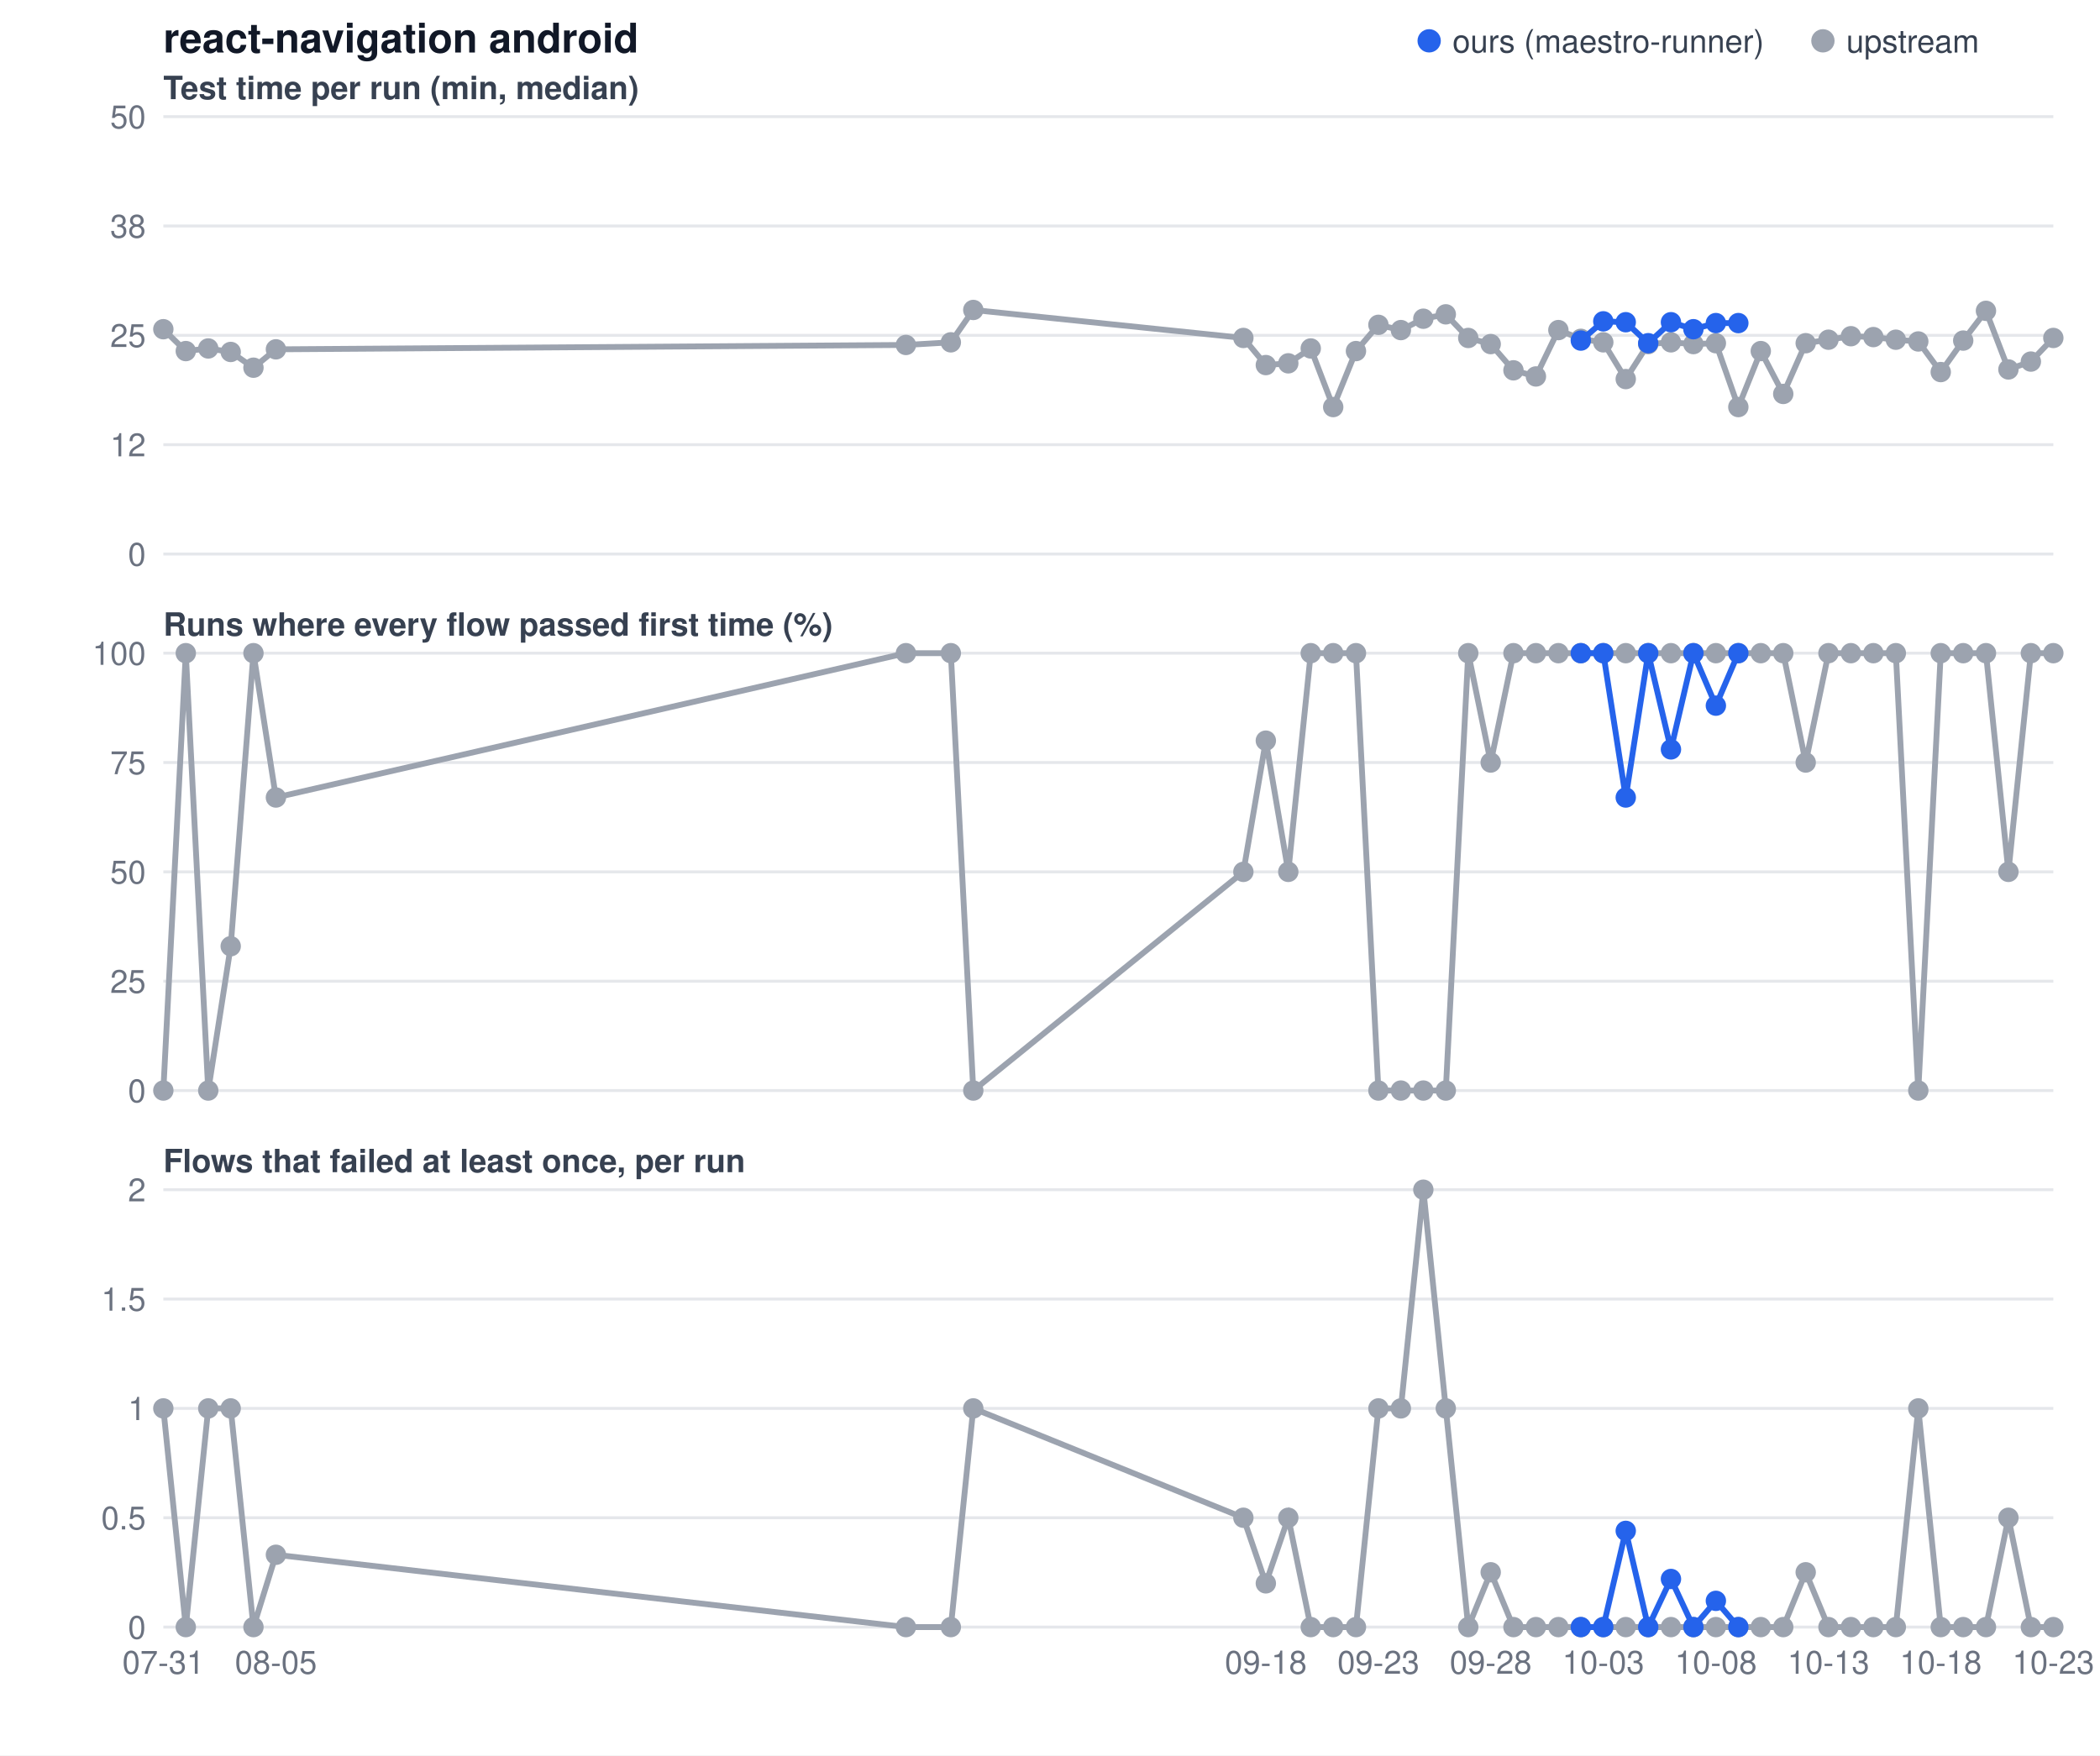
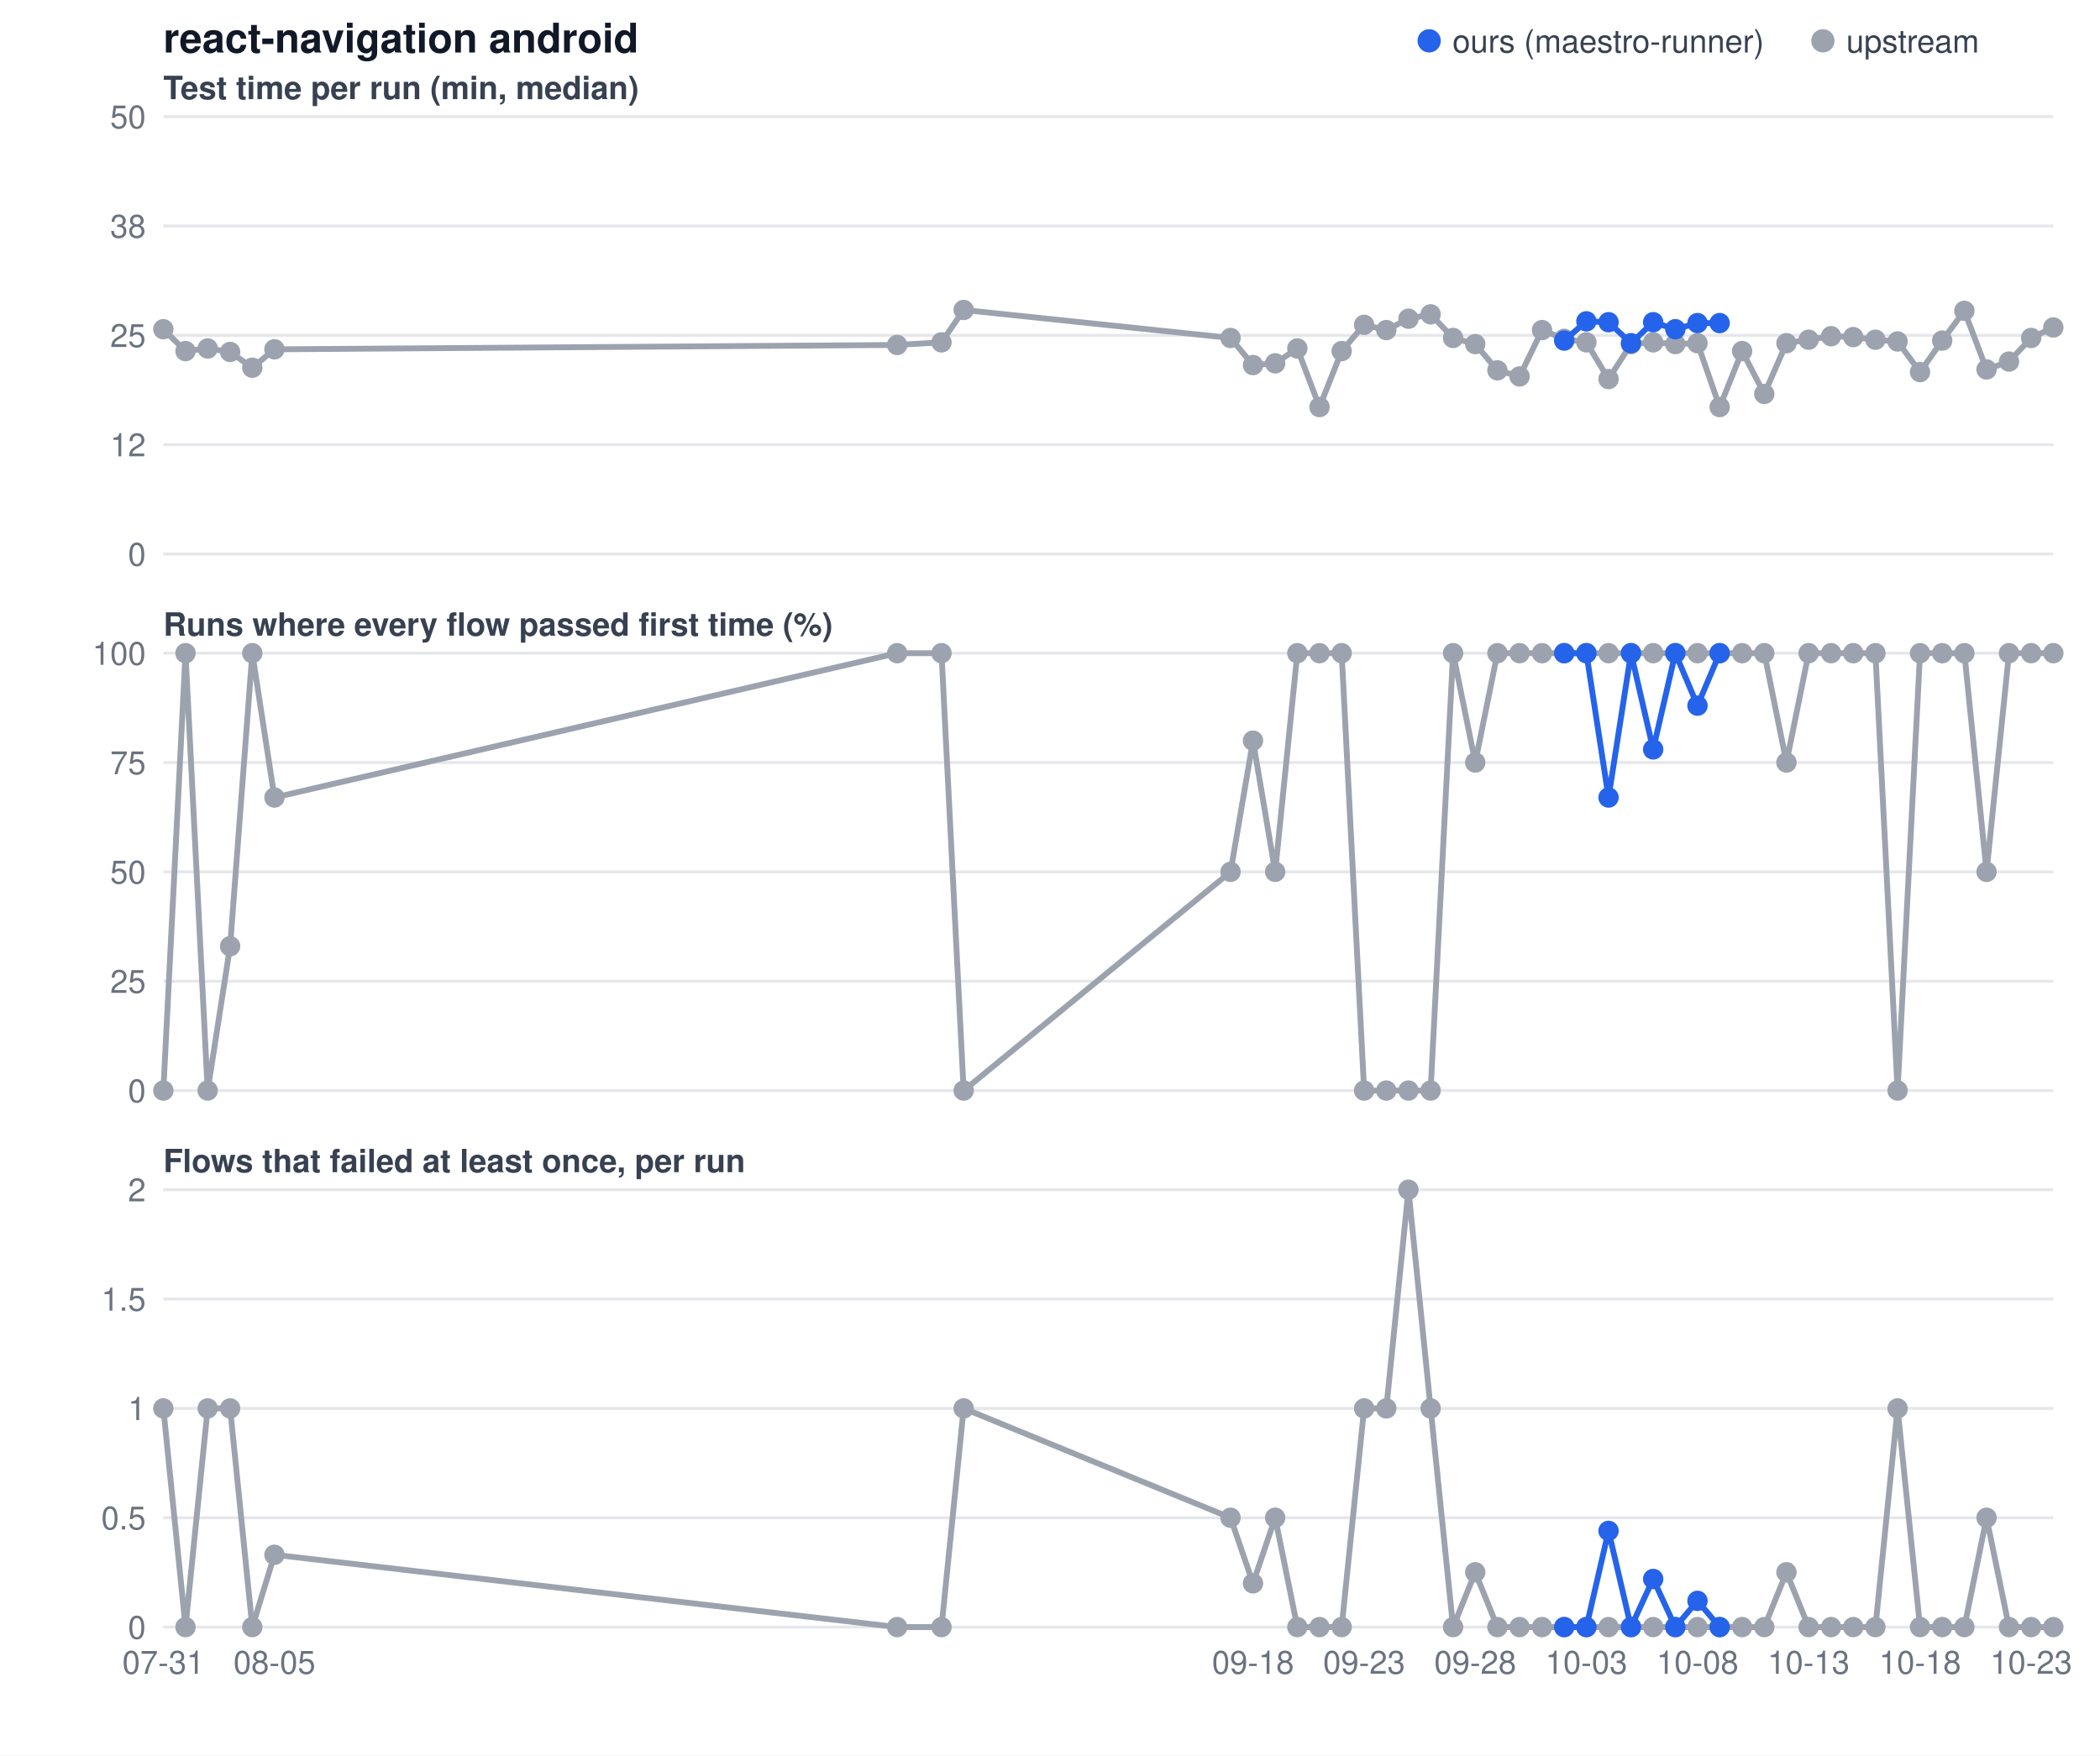
<svg xmlns="http://www.w3.org/2000/svg" width="720" height="602" font-family="-apple-system,Segoe UI,Helvetica,Arial,sans-serif" font-size="11">
  <rect width="100%" height="100%" fill="#ffffff" />
  <text x="56" y="18" font-size="14" font-weight="600" fill="#111827">react-navigation android</text>
  <circle cx="490" cy="14" r="4" fill="#2563eb" />
  <text x="498" y="18" fill="#374151">ours (maestro-runner)</text>
  <circle cx="625" cy="14" r="4" fill="#9ca3af" />
  <text x="633" y="18" fill="#374151">upstream</text>
  <text x="56" y="34" fill="#374151" font-weight="600">Test time per run (min, median)</text>
  <line x1="56" x2="704" y1="190.0" y2="190.0" stroke="#e5e7eb" />
  <text x="50" y="194.0" text-anchor="end" fill="#6b7280">0</text>
  <line x1="56" x2="704" y1="152.5" y2="152.5" stroke="#e5e7eb" />
  <text x="50" y="156.5" text-anchor="end" fill="#6b7280">12</text>
  <line x1="56" x2="704" y1="115.0" y2="115.0" stroke="#e5e7eb" />
  <text x="50" y="119.0" text-anchor="end" fill="#6b7280">25</text>
  <line x1="56" x2="704" y1="77.5" y2="77.5" stroke="#e5e7eb" />
  <text x="50" y="81.5" text-anchor="end" fill="#6b7280">38</text>
  <line x1="56" x2="704" y1="40.0" y2="40.0" stroke="#e5e7eb" />
  <text x="50" y="44.0" text-anchor="end" fill="#6b7280">50</text>
-   <polyline fill="none" stroke="#9ca3af" stroke-width="2" points="56.0,112.9 63.7,120.4 71.4,119.5 79.1,120.7 86.9,126.1 94.6,119.8 310.6,118.3 326.0,117.4 333.7,106.3 426.3,115.9 434.0,125.2 441.7,124.6 449.4,119.5 457.1,139.6 464.9,120.4 472.6,111.4 480.3,113.2 488.0,109.3 495.7,107.8 503.4,115.9 511.1,118.0 518.9,127.0 526.6,129.1 534.3,113.2 542.0,116.2 549.7,117.4 557.4,130.0 565.1,118.0 572.9,117.4 580.6,118.0 588.3,117.7 596.0,139.6 603.7,120.4 611.4,135.1 619.1,117.7 626.9,116.5 634.6,115.3 642.3,115.6 650.0,116.5 657.7,117.1 665.4,127.6 673.1,116.8 680.9,106.6 688.6,126.7 696.3,124.0 704.0,115.9" />
+   <polyline fill="none" stroke="#9ca3af" stroke-width="2" points="56.0,112.9 63.6,120.4 71.2,119.5 78.9,120.7 86.5,126.1 94.1,119.8 307.6,118.3 322.8,117.4 330.4,106.3 421.9,115.9 429.6,125.2 437.2,124.6 444.8,119.5 452.4,139.6 460.0,120.4 467.7,111.4 475.3,113.2 482.9,109.3 490.5,107.8 498.2,115.9 505.8,118.0 513.4,127.0 521.0,129.1 528.7,113.2 536.3,116.2 543.9,117.4 551.5,130.0 559.2,118.0 566.8,117.4 574.4,118.0 582.0,117.7 589.6,139.6 597.3,120.4 604.9,135.1 612.5,117.7 620.1,116.5 627.8,115.3 635.4,115.6 643.0,116.5 650.6,117.1 658.3,127.6 665.9,116.8 673.5,106.6 681.1,126.7 688.8,124.0 696.4,115.9 704.0,112.3" />
  <circle cx="56.0" cy="112.9" r="3.5" fill="#9ca3af" />
-   <circle cx="63.7" cy="120.4" r="3.5" fill="#9ca3af" />
-   <circle cx="71.4" cy="119.5" r="3.5" fill="#9ca3af" />
-   <circle cx="79.1" cy="120.7" r="3.5" fill="#9ca3af" />
-   <circle cx="86.9" cy="126.1" r="3.5" fill="#9ca3af" />
-   <circle cx="94.6" cy="119.8" r="3.5" fill="#9ca3af" />
-   <circle cx="310.6" cy="118.3" r="3.5" fill="#9ca3af" />
-   <circle cx="326.0" cy="117.4" r="3.5" fill="#9ca3af" />
-   <circle cx="333.7" cy="106.3" r="3.5" fill="#9ca3af" />
-   <circle cx="426.3" cy="115.9" r="3.5" fill="#9ca3af" />
-   <circle cx="434.0" cy="125.2" r="3.5" fill="#9ca3af" />
-   <circle cx="441.7" cy="124.6" r="3.5" fill="#9ca3af" />
-   <circle cx="449.4" cy="119.5" r="3.5" fill="#9ca3af" />
-   <circle cx="457.1" cy="139.6" r="3.5" fill="#9ca3af" />
-   <circle cx="464.9" cy="120.4" r="3.5" fill="#9ca3af" />
-   <circle cx="472.6" cy="111.4" r="3.5" fill="#9ca3af" />
-   <circle cx="480.3" cy="113.2" r="3.5" fill="#9ca3af" />
-   <circle cx="488.0" cy="109.3" r="3.5" fill="#9ca3af" />
-   <circle cx="495.7" cy="107.8" r="3.5" fill="#9ca3af" />
-   <circle cx="503.4" cy="115.9" r="3.5" fill="#9ca3af" />
-   <circle cx="511.1" cy="118.0" r="3.5" fill="#9ca3af" />
-   <circle cx="518.9" cy="127.0" r="3.5" fill="#9ca3af" />
-   <circle cx="526.6" cy="129.1" r="3.5" fill="#9ca3af" />
-   <circle cx="534.3" cy="113.2" r="3.5" fill="#9ca3af" />
-   <circle cx="542.0" cy="116.2" r="3.5" fill="#9ca3af" />
-   <circle cx="549.7" cy="117.4" r="3.5" fill="#9ca3af" />
-   <circle cx="557.4" cy="130.0" r="3.5" fill="#9ca3af" />
-   <circle cx="565.1" cy="118.0" r="3.5" fill="#9ca3af" />
-   <circle cx="572.9" cy="117.4" r="3.5" fill="#9ca3af" />
-   <circle cx="580.6" cy="118.0" r="3.5" fill="#9ca3af" />
-   <circle cx="588.3" cy="117.7" r="3.5" fill="#9ca3af" />
-   <circle cx="596.0" cy="139.6" r="3.5" fill="#9ca3af" />
-   <circle cx="603.7" cy="120.4" r="3.5" fill="#9ca3af" />
-   <circle cx="611.4" cy="135.1" r="3.5" fill="#9ca3af" />
-   <circle cx="619.1" cy="117.7" r="3.5" fill="#9ca3af" />
-   <circle cx="626.9" cy="116.5" r="3.5" fill="#9ca3af" />
-   <circle cx="634.6" cy="115.3" r="3.5" fill="#9ca3af" />
-   <circle cx="642.3" cy="115.6" r="3.5" fill="#9ca3af" />
-   <circle cx="650.0" cy="116.5" r="3.5" fill="#9ca3af" />
-   <circle cx="657.7" cy="117.1" r="3.5" fill="#9ca3af" />
-   <circle cx="665.4" cy="127.6" r="3.5" fill="#9ca3af" />
-   <circle cx="673.1" cy="116.8" r="3.5" fill="#9ca3af" />
-   <circle cx="680.9" cy="106.6" r="3.5" fill="#9ca3af" />
-   <circle cx="688.6" cy="126.7" r="3.5" fill="#9ca3af" />
-   <circle cx="696.3" cy="124.0" r="3.5" fill="#9ca3af" />
-   <circle cx="704.0" cy="115.9" r="3.5" fill="#9ca3af" />
-   <polyline fill="none" stroke="#2563eb" stroke-width="2" points="542.0,116.8 549.7,110.2 557.4,110.5 565.1,117.7 572.9,110.5 580.6,112.9 588.3,110.8 596.0,110.8" />
-   <circle cx="542.0" cy="116.8" r="3.5" fill="#2563eb" />
-   <circle cx="549.7" cy="110.2" r="3.5" fill="#2563eb" />
-   <circle cx="557.4" cy="110.5" r="3.5" fill="#2563eb" />
-   <circle cx="565.1" cy="117.7" r="3.5" fill="#2563eb" />
-   <circle cx="572.9" cy="110.5" r="3.5" fill="#2563eb" />
-   <circle cx="580.6" cy="112.9" r="3.5" fill="#2563eb" />
-   <circle cx="588.3" cy="110.8" r="3.5" fill="#2563eb" />
-   <circle cx="596.0" cy="110.8" r="3.5" fill="#2563eb" />
+   <circle cx="63.6" cy="120.4" r="3.5" fill="#9ca3af" />
+   <circle cx="71.2" cy="119.5" r="3.5" fill="#9ca3af" />
+   <circle cx="78.9" cy="120.7" r="3.5" fill="#9ca3af" />
+   <circle cx="86.5" cy="126.1" r="3.5" fill="#9ca3af" />
+   <circle cx="94.1" cy="119.8" r="3.5" fill="#9ca3af" />
+   <circle cx="307.6" cy="118.3" r="3.5" fill="#9ca3af" />
+   <circle cx="322.8" cy="117.4" r="3.5" fill="#9ca3af" />
+   <circle cx="330.4" cy="106.3" r="3.5" fill="#9ca3af" />
+   <circle cx="421.9" cy="115.9" r="3.5" fill="#9ca3af" />
+   <circle cx="429.6" cy="125.2" r="3.5" fill="#9ca3af" />
+   <circle cx="437.2" cy="124.6" r="3.5" fill="#9ca3af" />
+   <circle cx="444.8" cy="119.5" r="3.5" fill="#9ca3af" />
+   <circle cx="452.4" cy="139.6" r="3.5" fill="#9ca3af" />
+   <circle cx="460.0" cy="120.4" r="3.5" fill="#9ca3af" />
+   <circle cx="467.7" cy="111.4" r="3.5" fill="#9ca3af" />
+   <circle cx="475.3" cy="113.2" r="3.5" fill="#9ca3af" />
+   <circle cx="482.9" cy="109.3" r="3.5" fill="#9ca3af" />
+   <circle cx="490.5" cy="107.8" r="3.5" fill="#9ca3af" />
+   <circle cx="498.2" cy="115.9" r="3.5" fill="#9ca3af" />
+   <circle cx="505.8" cy="118.0" r="3.5" fill="#9ca3af" />
+   <circle cx="513.4" cy="127.0" r="3.5" fill="#9ca3af" />
+   <circle cx="521.0" cy="129.1" r="3.5" fill="#9ca3af" />
+   <circle cx="528.7" cy="113.2" r="3.5" fill="#9ca3af" />
+   <circle cx="536.3" cy="116.2" r="3.5" fill="#9ca3af" />
+   <circle cx="543.9" cy="117.4" r="3.5" fill="#9ca3af" />
+   <circle cx="551.5" cy="130.0" r="3.5" fill="#9ca3af" />
+   <circle cx="559.2" cy="118.0" r="3.5" fill="#9ca3af" />
+   <circle cx="566.8" cy="117.4" r="3.5" fill="#9ca3af" />
+   <circle cx="574.4" cy="118.0" r="3.5" fill="#9ca3af" />
+   <circle cx="582.0" cy="117.7" r="3.5" fill="#9ca3af" />
+   <circle cx="589.6" cy="139.6" r="3.5" fill="#9ca3af" />
+   <circle cx="597.3" cy="120.4" r="3.5" fill="#9ca3af" />
+   <circle cx="604.9" cy="135.1" r="3.5" fill="#9ca3af" />
+   <circle cx="612.5" cy="117.7" r="3.5" fill="#9ca3af" />
+   <circle cx="620.1" cy="116.5" r="3.5" fill="#9ca3af" />
+   <circle cx="627.8" cy="115.3" r="3.5" fill="#9ca3af" />
+   <circle cx="635.4" cy="115.6" r="3.5" fill="#9ca3af" />
+   <circle cx="643.0" cy="116.5" r="3.5" fill="#9ca3af" />
+   <circle cx="650.6" cy="117.1" r="3.5" fill="#9ca3af" />
+   <circle cx="658.3" cy="127.6" r="3.5" fill="#9ca3af" />
+   <circle cx="665.9" cy="116.8" r="3.5" fill="#9ca3af" />
+   <circle cx="673.5" cy="106.6" r="3.5" fill="#9ca3af" />
+   <circle cx="681.1" cy="126.7" r="3.5" fill="#9ca3af" />
+   <circle cx="688.8" cy="124.0" r="3.5" fill="#9ca3af" />
+   <circle cx="696.4" cy="115.9" r="3.5" fill="#9ca3af" />
+   <circle cx="704.0" cy="112.3" r="3.5" fill="#9ca3af" />
+   <polyline fill="none" stroke="#2563eb" stroke-width="2" points="536.3,116.8 543.9,110.2 551.5,110.5 559.2,117.7 566.8,110.5 574.4,112.9 582.0,110.8 589.6,110.8" />
+   <circle cx="536.3" cy="116.8" r="3.5" fill="#2563eb" />
+   <circle cx="543.9" cy="110.2" r="3.5" fill="#2563eb" />
+   <circle cx="551.5" cy="110.5" r="3.5" fill="#2563eb" />
+   <circle cx="559.2" cy="117.7" r="3.5" fill="#2563eb" />
+   <circle cx="566.8" cy="110.5" r="3.5" fill="#2563eb" />
+   <circle cx="574.4" cy="112.9" r="3.5" fill="#2563eb" />
+   <circle cx="582.0" cy="110.8" r="3.5" fill="#2563eb" />
+   <circle cx="589.6" cy="110.8" r="3.5" fill="#2563eb" />
  <text x="56" y="218" fill="#374151" font-weight="600">Runs where every flow passed first time (%)</text>
  <line x1="56" x2="704" y1="374.0" y2="374.0" stroke="#e5e7eb" />
  <text x="50" y="378.0" text-anchor="end" fill="#6b7280">0</text>
  <line x1="56" x2="704" y1="336.5" y2="336.5" stroke="#e5e7eb" />
  <text x="50" y="340.5" text-anchor="end" fill="#6b7280">25</text>
  <line x1="56" x2="704" y1="299.0" y2="299.0" stroke="#e5e7eb" />
  <text x="50" y="303.0" text-anchor="end" fill="#6b7280">50</text>
  <line x1="56" x2="704" y1="261.5" y2="261.5" stroke="#e5e7eb" />
  <text x="50" y="265.5" text-anchor="end" fill="#6b7280">75</text>
  <line x1="56" x2="704" y1="224.0" y2="224.0" stroke="#e5e7eb" />
  <text x="50" y="228.0" text-anchor="end" fill="#6b7280">100</text>
-   <polyline fill="none" stroke="#9ca3af" stroke-width="2" points="56.0,374.0 63.7,224.0 71.4,374.0 79.1,324.5 86.9,224.0 94.6,273.5 310.6,224.0 326.0,224.0 333.7,374.0 426.3,299.0 434.0,254.0 441.7,299.0 449.4,224.0 457.1,224.0 464.9,224.0 472.6,374.0 480.3,374.0 488.0,374.0 495.7,374.0 503.4,224.0 511.1,261.5 518.9,224.0 526.6,224.0 534.3,224.0 542.0,224.0 549.7,224.0 557.4,224.0 565.1,224.0 572.9,224.0 580.6,224.0 588.3,224.0 596.0,224.0 603.7,224.0 611.4,224.0 619.1,261.5 626.9,224.0 634.6,224.0 642.3,224.0 650.0,224.0 657.7,374.0 665.4,224.0 673.1,224.0 680.9,224.0 688.6,299.0 696.3,224.0 704.0,224.0" />
+   <polyline fill="none" stroke="#9ca3af" stroke-width="2" points="56.0,374.0 63.6,224.0 71.2,374.0 78.9,324.5 86.5,224.0 94.1,273.5 307.6,224.0 322.8,224.0 330.4,374.0 421.9,299.0 429.6,254.0 437.2,299.0 444.8,224.0 452.4,224.0 460.0,224.0 467.7,374.0 475.3,374.0 482.9,374.0 490.5,374.0 498.2,224.0 505.8,261.5 513.4,224.0 521.0,224.0 528.7,224.0 536.3,224.0 543.9,224.0 551.5,224.0 559.2,224.0 566.8,224.0 574.4,224.0 582.0,224.0 589.6,224.0 597.3,224.0 604.9,224.0 612.5,261.5 620.1,224.0 627.8,224.0 635.4,224.0 643.0,224.0 650.6,374.0 658.3,224.0 665.9,224.0 673.5,224.0 681.1,299.0 688.8,224.0 696.4,224.0 704.0,224.0" />
  <circle cx="56.0" cy="374.0" r="3.5" fill="#9ca3af" />
-   <circle cx="63.7" cy="224.0" r="3.5" fill="#9ca3af" />
-   <circle cx="71.4" cy="374.0" r="3.5" fill="#9ca3af" />
-   <circle cx="79.1" cy="324.5" r="3.5" fill="#9ca3af" />
-   <circle cx="86.9" cy="224.0" r="3.5" fill="#9ca3af" />
-   <circle cx="94.6" cy="273.5" r="3.5" fill="#9ca3af" />
-   <circle cx="310.6" cy="224.0" r="3.5" fill="#9ca3af" />
-   <circle cx="326.0" cy="224.0" r="3.5" fill="#9ca3af" />
-   <circle cx="333.7" cy="374.0" r="3.5" fill="#9ca3af" />
-   <circle cx="426.3" cy="299.0" r="3.5" fill="#9ca3af" />
-   <circle cx="434.0" cy="254.0" r="3.5" fill="#9ca3af" />
-   <circle cx="441.7" cy="299.0" r="3.5" fill="#9ca3af" />
-   <circle cx="449.4" cy="224.0" r="3.5" fill="#9ca3af" />
-   <circle cx="457.1" cy="224.0" r="3.5" fill="#9ca3af" />
-   <circle cx="464.9" cy="224.0" r="3.5" fill="#9ca3af" />
-   <circle cx="472.6" cy="374.0" r="3.5" fill="#9ca3af" />
-   <circle cx="480.3" cy="374.0" r="3.5" fill="#9ca3af" />
-   <circle cx="488.0" cy="374.0" r="3.5" fill="#9ca3af" />
-   <circle cx="495.7" cy="374.0" r="3.5" fill="#9ca3af" />
-   <circle cx="503.4" cy="224.0" r="3.5" fill="#9ca3af" />
-   <circle cx="511.1" cy="261.5" r="3.5" fill="#9ca3af" />
-   <circle cx="518.9" cy="224.0" r="3.5" fill="#9ca3af" />
-   <circle cx="526.6" cy="224.0" r="3.5" fill="#9ca3af" />
-   <circle cx="534.3" cy="224.0" r="3.5" fill="#9ca3af" />
-   <circle cx="542.0" cy="224.0" r="3.5" fill="#9ca3af" />
-   <circle cx="549.7" cy="224.0" r="3.5" fill="#9ca3af" />
-   <circle cx="557.4" cy="224.0" r="3.5" fill="#9ca3af" />
-   <circle cx="565.1" cy="224.0" r="3.5" fill="#9ca3af" />
-   <circle cx="572.9" cy="224.0" r="3.5" fill="#9ca3af" />
-   <circle cx="580.6" cy="224.0" r="3.5" fill="#9ca3af" />
-   <circle cx="588.3" cy="224.0" r="3.5" fill="#9ca3af" />
-   <circle cx="596.0" cy="224.0" r="3.5" fill="#9ca3af" />
-   <circle cx="603.7" cy="224.0" r="3.5" fill="#9ca3af" />
-   <circle cx="611.4" cy="224.0" r="3.5" fill="#9ca3af" />
-   <circle cx="619.1" cy="261.5" r="3.5" fill="#9ca3af" />
-   <circle cx="626.9" cy="224.0" r="3.5" fill="#9ca3af" />
-   <circle cx="634.6" cy="224.0" r="3.5" fill="#9ca3af" />
-   <circle cx="642.3" cy="224.0" r="3.5" fill="#9ca3af" />
-   <circle cx="650.0" cy="224.0" r="3.5" fill="#9ca3af" />
-   <circle cx="657.7" cy="374.0" r="3.5" fill="#9ca3af" />
-   <circle cx="665.4" cy="224.0" r="3.5" fill="#9ca3af" />
-   <circle cx="673.1" cy="224.0" r="3.5" fill="#9ca3af" />
-   <circle cx="680.9" cy="224.0" r="3.5" fill="#9ca3af" />
-   <circle cx="688.6" cy="299.0" r="3.5" fill="#9ca3af" />
-   <circle cx="696.3" cy="224.0" r="3.5" fill="#9ca3af" />
+   <circle cx="63.6" cy="224.0" r="3.5" fill="#9ca3af" />
+   <circle cx="71.2" cy="374.0" r="3.5" fill="#9ca3af" />
+   <circle cx="78.9" cy="324.5" r="3.5" fill="#9ca3af" />
+   <circle cx="86.5" cy="224.0" r="3.5" fill="#9ca3af" />
+   <circle cx="94.1" cy="273.5" r="3.5" fill="#9ca3af" />
+   <circle cx="307.6" cy="224.0" r="3.5" fill="#9ca3af" />
+   <circle cx="322.8" cy="224.0" r="3.5" fill="#9ca3af" />
+   <circle cx="330.4" cy="374.0" r="3.5" fill="#9ca3af" />
+   <circle cx="421.9" cy="299.0" r="3.5" fill="#9ca3af" />
+   <circle cx="429.6" cy="254.0" r="3.5" fill="#9ca3af" />
+   <circle cx="437.2" cy="299.0" r="3.5" fill="#9ca3af" />
+   <circle cx="444.8" cy="224.0" r="3.5" fill="#9ca3af" />
+   <circle cx="452.4" cy="224.0" r="3.5" fill="#9ca3af" />
+   <circle cx="460.0" cy="224.0" r="3.5" fill="#9ca3af" />
+   <circle cx="467.7" cy="374.0" r="3.5" fill="#9ca3af" />
+   <circle cx="475.3" cy="374.0" r="3.5" fill="#9ca3af" />
+   <circle cx="482.9" cy="374.0" r="3.5" fill="#9ca3af" />
+   <circle cx="490.5" cy="374.0" r="3.5" fill="#9ca3af" />
+   <circle cx="498.2" cy="224.0" r="3.5" fill="#9ca3af" />
+   <circle cx="505.8" cy="261.5" r="3.5" fill="#9ca3af" />
+   <circle cx="513.4" cy="224.0" r="3.5" fill="#9ca3af" />
+   <circle cx="521.0" cy="224.0" r="3.5" fill="#9ca3af" />
+   <circle cx="528.7" cy="224.0" r="3.5" fill="#9ca3af" />
+   <circle cx="536.3" cy="224.0" r="3.5" fill="#9ca3af" />
+   <circle cx="543.9" cy="224.0" r="3.5" fill="#9ca3af" />
+   <circle cx="551.5" cy="224.0" r="3.5" fill="#9ca3af" />
+   <circle cx="559.2" cy="224.0" r="3.5" fill="#9ca3af" />
+   <circle cx="566.8" cy="224.0" r="3.5" fill="#9ca3af" />
+   <circle cx="574.4" cy="224.0" r="3.5" fill="#9ca3af" />
+   <circle cx="582.0" cy="224.0" r="3.5" fill="#9ca3af" />
+   <circle cx="589.6" cy="224.0" r="3.5" fill="#9ca3af" />
+   <circle cx="597.3" cy="224.0" r="3.5" fill="#9ca3af" />
+   <circle cx="604.9" cy="224.0" r="3.5" fill="#9ca3af" />
+   <circle cx="612.5" cy="261.5" r="3.5" fill="#9ca3af" />
+   <circle cx="620.1" cy="224.0" r="3.5" fill="#9ca3af" />
+   <circle cx="627.8" cy="224.0" r="3.5" fill="#9ca3af" />
+   <circle cx="635.4" cy="224.0" r="3.5" fill="#9ca3af" />
+   <circle cx="643.0" cy="224.0" r="3.5" fill="#9ca3af" />
+   <circle cx="650.6" cy="374.0" r="3.5" fill="#9ca3af" />
+   <circle cx="658.3" cy="224.0" r="3.5" fill="#9ca3af" />
+   <circle cx="665.9" cy="224.0" r="3.5" fill="#9ca3af" />
+   <circle cx="673.5" cy="224.0" r="3.5" fill="#9ca3af" />
+   <circle cx="681.1" cy="299.0" r="3.5" fill="#9ca3af" />
+   <circle cx="688.8" cy="224.0" r="3.5" fill="#9ca3af" />
+   <circle cx="696.4" cy="224.0" r="3.5" fill="#9ca3af" />
  <circle cx="704.0" cy="224.0" r="3.5" fill="#9ca3af" />
-   <polyline fill="none" stroke="#2563eb" stroke-width="2" points="542.0,224.0 549.7,224.0 557.4,273.5 565.1,224.0 572.9,257.0 580.6,224.0 588.3,242.0 596.0,224.0" />
-   <circle cx="542.0" cy="224.0" r="3.5" fill="#2563eb" />
-   <circle cx="549.7" cy="224.0" r="3.5" fill="#2563eb" />
-   <circle cx="557.4" cy="273.5" r="3.5" fill="#2563eb" />
-   <circle cx="565.1" cy="224.0" r="3.5" fill="#2563eb" />
-   <circle cx="572.9" cy="257.0" r="3.5" fill="#2563eb" />
-   <circle cx="580.6" cy="224.0" r="3.5" fill="#2563eb" />
-   <circle cx="588.3" cy="242.0" r="3.5" fill="#2563eb" />
-   <circle cx="596.0" cy="224.0" r="3.5" fill="#2563eb" />
+   <polyline fill="none" stroke="#2563eb" stroke-width="2" points="536.3,224.0 543.9,224.0 551.5,273.5 559.2,224.0 566.8,257.0 574.4,224.0 582.0,242.0 589.6,224.0" />
+   <circle cx="536.3" cy="224.0" r="3.5" fill="#2563eb" />
+   <circle cx="543.9" cy="224.0" r="3.5" fill="#2563eb" />
+   <circle cx="551.5" cy="273.5" r="3.5" fill="#2563eb" />
+   <circle cx="559.2" cy="224.0" r="3.5" fill="#2563eb" />
+   <circle cx="566.8" cy="257.0" r="3.5" fill="#2563eb" />
+   <circle cx="574.4" cy="224.0" r="3.5" fill="#2563eb" />
+   <circle cx="582.0" cy="242.0" r="3.5" fill="#2563eb" />
+   <circle cx="589.6" cy="224.0" r="3.5" fill="#2563eb" />
  <text x="56" y="402" fill="#374151" font-weight="600">Flows that failed at least once, per run</text>
  <line x1="56" x2="704" y1="558.0" y2="558.0" stroke="#e5e7eb" />
  <text x="50" y="562.0" text-anchor="end" fill="#6b7280">0</text>
  <line x1="56" x2="704" y1="520.5" y2="520.5" stroke="#e5e7eb" />
  <text x="50" y="524.5" text-anchor="end" fill="#6b7280">0.5</text>
  <line x1="56" x2="704" y1="483.0" y2="483.0" stroke="#e5e7eb" />
  <text x="50" y="487.0" text-anchor="end" fill="#6b7280">1</text>
  <line x1="56" x2="704" y1="445.5" y2="445.5" stroke="#e5e7eb" />
  <text x="50" y="449.5" text-anchor="end" fill="#6b7280">1.5</text>
  <line x1="56" x2="704" y1="408.0" y2="408.0" stroke="#e5e7eb" />
  <text x="50" y="412.0" text-anchor="end" fill="#6b7280">2</text>
-   <polyline fill="none" stroke="#9ca3af" stroke-width="2" points="56.0,483.0 63.7,558.0 71.4,483.0 79.1,483.0 86.9,558.0 94.6,533.2 310.6,558.0 326.0,558.0 333.7,483.0 426.3,520.5 434.0,543.0 441.7,520.5 449.4,558.0 457.1,558.0 464.9,558.0 472.6,483.0 480.3,483.0 488.0,408.0 495.7,483.0 503.4,558.0 511.1,539.2 518.9,558.0 526.6,558.0 534.3,558.0 542.0,558.0 549.7,558.0 557.4,558.0 565.1,558.0 572.9,558.0 580.6,558.0 588.3,558.0 596.0,558.0 603.7,558.0 611.4,558.0 619.1,539.2 626.9,558.0 634.6,558.0 642.3,558.0 650.0,558.0 657.7,483.0 665.4,558.0 673.1,558.0 680.9,558.0 688.6,520.5 696.3,558.0 704.0,558.0" />
+   <polyline fill="none" stroke="#9ca3af" stroke-width="2" points="56.0,483.0 63.6,558.0 71.2,483.0 78.9,483.0 86.5,558.0 94.1,533.2 307.6,558.0 322.8,558.0 330.4,483.0 421.9,520.5 429.6,543.0 437.2,520.5 444.8,558.0 452.4,558.0 460.0,558.0 467.7,483.0 475.3,483.0 482.9,408.0 490.5,483.0 498.2,558.0 505.8,539.2 513.4,558.0 521.0,558.0 528.7,558.0 536.3,558.0 543.9,558.0 551.5,558.0 559.2,558.0 566.8,558.0 574.4,558.0 582.0,558.0 589.6,558.0 597.3,558.0 604.9,558.0 612.5,539.2 620.1,558.0 627.8,558.0 635.4,558.0 643.0,558.0 650.6,483.0 658.3,558.0 665.9,558.0 673.5,558.0 681.1,520.5 688.8,558.0 696.4,558.0 704.0,558.0" />
  <circle cx="56.0" cy="483.0" r="3.5" fill="#9ca3af" />
-   <circle cx="63.7" cy="558.0" r="3.5" fill="#9ca3af" />
-   <circle cx="71.4" cy="483.0" r="3.5" fill="#9ca3af" />
-   <circle cx="79.1" cy="483.0" r="3.5" fill="#9ca3af" />
-   <circle cx="86.9" cy="558.0" r="3.5" fill="#9ca3af" />
-   <circle cx="94.6" cy="533.2" r="3.5" fill="#9ca3af" />
-   <circle cx="310.6" cy="558.0" r="3.5" fill="#9ca3af" />
-   <circle cx="326.0" cy="558.0" r="3.5" fill="#9ca3af" />
-   <circle cx="333.7" cy="483.0" r="3.5" fill="#9ca3af" />
-   <circle cx="426.3" cy="520.5" r="3.5" fill="#9ca3af" />
-   <circle cx="434.0" cy="543.0" r="3.5" fill="#9ca3af" />
-   <circle cx="441.7" cy="520.5" r="3.5" fill="#9ca3af" />
-   <circle cx="449.4" cy="558.0" r="3.5" fill="#9ca3af" />
-   <circle cx="457.1" cy="558.0" r="3.5" fill="#9ca3af" />
-   <circle cx="464.9" cy="558.0" r="3.5" fill="#9ca3af" />
-   <circle cx="472.6" cy="483.0" r="3.5" fill="#9ca3af" />
-   <circle cx="480.3" cy="483.0" r="3.5" fill="#9ca3af" />
-   <circle cx="488.0" cy="408.0" r="3.5" fill="#9ca3af" />
-   <circle cx="495.7" cy="483.0" r="3.5" fill="#9ca3af" />
-   <circle cx="503.4" cy="558.0" r="3.5" fill="#9ca3af" />
-   <circle cx="511.1" cy="539.2" r="3.5" fill="#9ca3af" />
-   <circle cx="518.9" cy="558.0" r="3.5" fill="#9ca3af" />
-   <circle cx="526.6" cy="558.0" r="3.5" fill="#9ca3af" />
-   <circle cx="534.3" cy="558.0" r="3.5" fill="#9ca3af" />
-   <circle cx="542.0" cy="558.0" r="3.5" fill="#9ca3af" />
-   <circle cx="549.7" cy="558.0" r="3.5" fill="#9ca3af" />
-   <circle cx="557.4" cy="558.0" r="3.5" fill="#9ca3af" />
-   <circle cx="565.1" cy="558.0" r="3.5" fill="#9ca3af" />
-   <circle cx="572.9" cy="558.0" r="3.5" fill="#9ca3af" />
-   <circle cx="580.6" cy="558.0" r="3.5" fill="#9ca3af" />
-   <circle cx="588.3" cy="558.0" r="3.5" fill="#9ca3af" />
-   <circle cx="596.0" cy="558.0" r="3.5" fill="#9ca3af" />
-   <circle cx="603.7" cy="558.0" r="3.5" fill="#9ca3af" />
-   <circle cx="611.4" cy="558.0" r="3.5" fill="#9ca3af" />
-   <circle cx="619.1" cy="539.2" r="3.5" fill="#9ca3af" />
-   <circle cx="626.9" cy="558.0" r="3.5" fill="#9ca3af" />
-   <circle cx="634.6" cy="558.0" r="3.5" fill="#9ca3af" />
-   <circle cx="642.3" cy="558.0" r="3.5" fill="#9ca3af" />
-   <circle cx="650.0" cy="558.0" r="3.5" fill="#9ca3af" />
-   <circle cx="657.7" cy="483.0" r="3.5" fill="#9ca3af" />
-   <circle cx="665.4" cy="558.0" r="3.5" fill="#9ca3af" />
-   <circle cx="673.1" cy="558.0" r="3.5" fill="#9ca3af" />
-   <circle cx="680.9" cy="558.0" r="3.5" fill="#9ca3af" />
-   <circle cx="688.6" cy="520.5" r="3.5" fill="#9ca3af" />
-   <circle cx="696.3" cy="558.0" r="3.5" fill="#9ca3af" />
+   <circle cx="63.6" cy="558.0" r="3.5" fill="#9ca3af" />
+   <circle cx="71.2" cy="483.0" r="3.5" fill="#9ca3af" />
+   <circle cx="78.9" cy="483.0" r="3.5" fill="#9ca3af" />
+   <circle cx="86.5" cy="558.0" r="3.5" fill="#9ca3af" />
+   <circle cx="94.1" cy="533.2" r="3.5" fill="#9ca3af" />
+   <circle cx="307.6" cy="558.0" r="3.5" fill="#9ca3af" />
+   <circle cx="322.8" cy="558.0" r="3.5" fill="#9ca3af" />
+   <circle cx="330.4" cy="483.0" r="3.5" fill="#9ca3af" />
+   <circle cx="421.9" cy="520.5" r="3.5" fill="#9ca3af" />
+   <circle cx="429.6" cy="543.0" r="3.5" fill="#9ca3af" />
+   <circle cx="437.2" cy="520.5" r="3.5" fill="#9ca3af" />
+   <circle cx="444.8" cy="558.0" r="3.5" fill="#9ca3af" />
+   <circle cx="452.4" cy="558.0" r="3.5" fill="#9ca3af" />
+   <circle cx="460.0" cy="558.0" r="3.5" fill="#9ca3af" />
+   <circle cx="467.7" cy="483.0" r="3.5" fill="#9ca3af" />
+   <circle cx="475.3" cy="483.0" r="3.5" fill="#9ca3af" />
+   <circle cx="482.9" cy="408.0" r="3.5" fill="#9ca3af" />
+   <circle cx="490.5" cy="483.0" r="3.5" fill="#9ca3af" />
+   <circle cx="498.2" cy="558.0" r="3.5" fill="#9ca3af" />
+   <circle cx="505.8" cy="539.2" r="3.5" fill="#9ca3af" />
+   <circle cx="513.4" cy="558.0" r="3.5" fill="#9ca3af" />
+   <circle cx="521.0" cy="558.0" r="3.5" fill="#9ca3af" />
+   <circle cx="528.7" cy="558.0" r="3.5" fill="#9ca3af" />
+   <circle cx="536.3" cy="558.0" r="3.5" fill="#9ca3af" />
+   <circle cx="543.9" cy="558.0" r="3.5" fill="#9ca3af" />
+   <circle cx="551.5" cy="558.0" r="3.5" fill="#9ca3af" />
+   <circle cx="559.2" cy="558.0" r="3.5" fill="#9ca3af" />
+   <circle cx="566.8" cy="558.0" r="3.5" fill="#9ca3af" />
+   <circle cx="574.4" cy="558.0" r="3.5" fill="#9ca3af" />
+   <circle cx="582.0" cy="558.0" r="3.5" fill="#9ca3af" />
+   <circle cx="589.6" cy="558.0" r="3.5" fill="#9ca3af" />
+   <circle cx="597.3" cy="558.0" r="3.5" fill="#9ca3af" />
+   <circle cx="604.9" cy="558.0" r="3.5" fill="#9ca3af" />
+   <circle cx="612.5" cy="539.2" r="3.5" fill="#9ca3af" />
+   <circle cx="620.1" cy="558.0" r="3.5" fill="#9ca3af" />
+   <circle cx="627.8" cy="558.0" r="3.5" fill="#9ca3af" />
+   <circle cx="635.4" cy="558.0" r="3.5" fill="#9ca3af" />
+   <circle cx="643.0" cy="558.0" r="3.5" fill="#9ca3af" />
+   <circle cx="650.6" cy="483.0" r="3.5" fill="#9ca3af" />
+   <circle cx="658.3" cy="558.0" r="3.5" fill="#9ca3af" />
+   <circle cx="665.9" cy="558.0" r="3.5" fill="#9ca3af" />
+   <circle cx="673.5" cy="558.0" r="3.5" fill="#9ca3af" />
+   <circle cx="681.1" cy="520.5" r="3.5" fill="#9ca3af" />
+   <circle cx="688.8" cy="558.0" r="3.5" fill="#9ca3af" />
+   <circle cx="696.4" cy="558.0" r="3.5" fill="#9ca3af" />
  <circle cx="704.0" cy="558.0" r="3.5" fill="#9ca3af" />
-   <polyline fill="none" stroke="#2563eb" stroke-width="2" points="542.0,558.0 549.7,558.0 557.4,525.0 565.1,558.0 572.9,541.5 580.6,558.0 588.3,549.0 596.0,558.0" />
-   <circle cx="542.0" cy="558.0" r="3.5" fill="#2563eb" />
-   <circle cx="549.7" cy="558.0" r="3.5" fill="#2563eb" />
-   <circle cx="557.4" cy="525.0" r="3.5" fill="#2563eb" />
-   <circle cx="565.1" cy="558.0" r="3.5" fill="#2563eb" />
-   <circle cx="572.9" cy="541.5" r="3.5" fill="#2563eb" />
-   <circle cx="580.6" cy="558.0" r="3.5" fill="#2563eb" />
-   <circle cx="588.3" cy="549.0" r="3.5" fill="#2563eb" />
-   <circle cx="596.0" cy="558.0" r="3.5" fill="#2563eb" />
+   <polyline fill="none" stroke="#2563eb" stroke-width="2" points="536.3,558.0 543.9,558.0 551.5,525.0 559.2,558.0 566.8,541.5 574.4,558.0 582.0,549.0 589.6,558.0" />
+   <circle cx="536.3" cy="558.0" r="3.5" fill="#2563eb" />
+   <circle cx="543.9" cy="558.0" r="3.5" fill="#2563eb" />
+   <circle cx="551.5" cy="525.0" r="3.5" fill="#2563eb" />
+   <circle cx="559.2" cy="558.0" r="3.5" fill="#2563eb" />
+   <circle cx="566.8" cy="541.5" r="3.5" fill="#2563eb" />
+   <circle cx="574.4" cy="558.0" r="3.5" fill="#2563eb" />
+   <circle cx="582.0" cy="549.0" r="3.5" fill="#2563eb" />
+   <circle cx="589.6" cy="558.0" r="3.5" fill="#2563eb" />
  <text x="56.0" y="574" text-anchor="middle" fill="#6b7280">07-31</text>
-   <text x="94.6" y="574" text-anchor="middle" fill="#6b7280">08-05</text>
-   <text x="434.0" y="574" text-anchor="middle" fill="#6b7280">09-18</text>
-   <text x="472.6" y="574" text-anchor="middle" fill="#6b7280">09-23</text>
-   <text x="511.1" y="574" text-anchor="middle" fill="#6b7280">09-28</text>
-   <text x="549.7" y="574" text-anchor="middle" fill="#6b7280">10-03</text>
-   <text x="588.3" y="574" text-anchor="middle" fill="#6b7280">10-08</text>
-   <text x="626.9" y="574" text-anchor="middle" fill="#6b7280">10-13</text>
-   <text x="665.4" y="574" text-anchor="middle" fill="#6b7280">10-18</text>
-   <text x="704.0" y="574" text-anchor="middle" fill="#6b7280">10-23</text>
+   <text x="94.1" y="574" text-anchor="middle" fill="#6b7280">08-05</text>
+   <text x="429.6" y="574" text-anchor="middle" fill="#6b7280">09-18</text>
+   <text x="467.7" y="574" text-anchor="middle" fill="#6b7280">09-23</text>
+   <text x="505.8" y="574" text-anchor="middle" fill="#6b7280">09-28</text>
+   <text x="543.9" y="574" text-anchor="middle" fill="#6b7280">10-03</text>
+   <text x="582.0" y="574" text-anchor="middle" fill="#6b7280">10-08</text>
+   <text x="620.1" y="574" text-anchor="middle" fill="#6b7280">10-13</text>
+   <text x="658.3" y="574" text-anchor="middle" fill="#6b7280">10-18</text>
+   <text x="696.4" y="574" text-anchor="middle" fill="#6b7280">10-23</text>
</svg>
